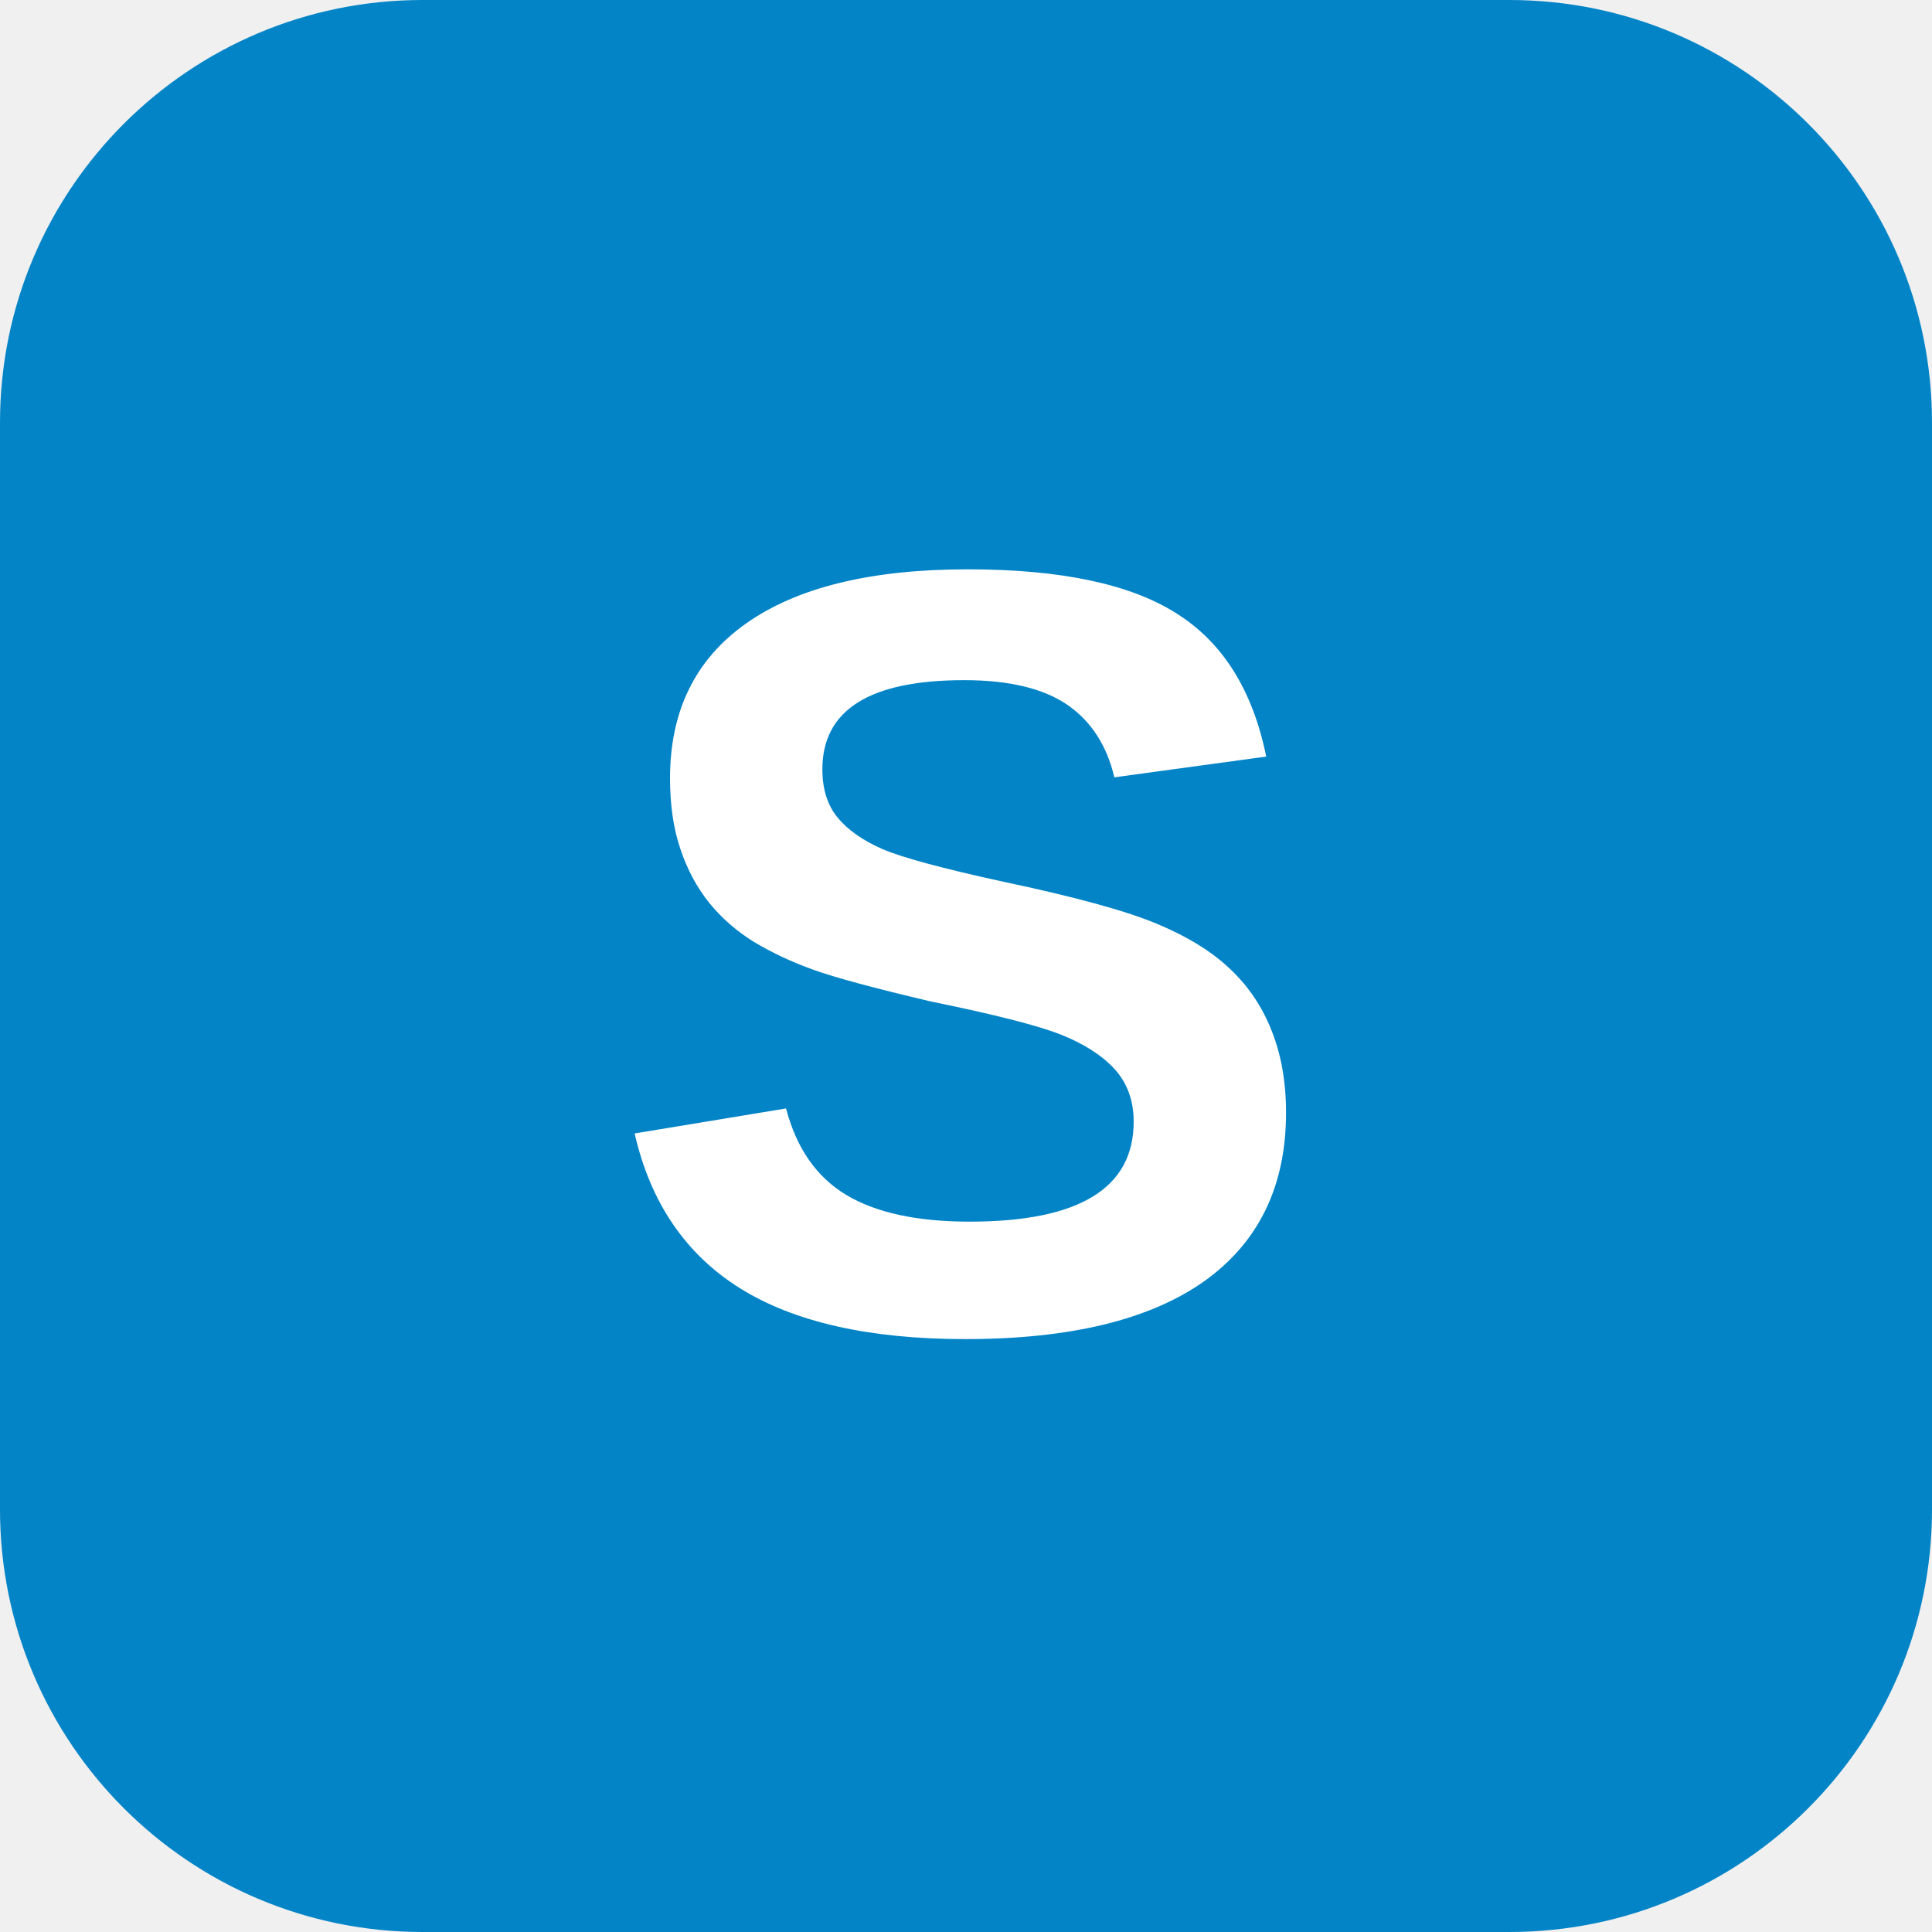
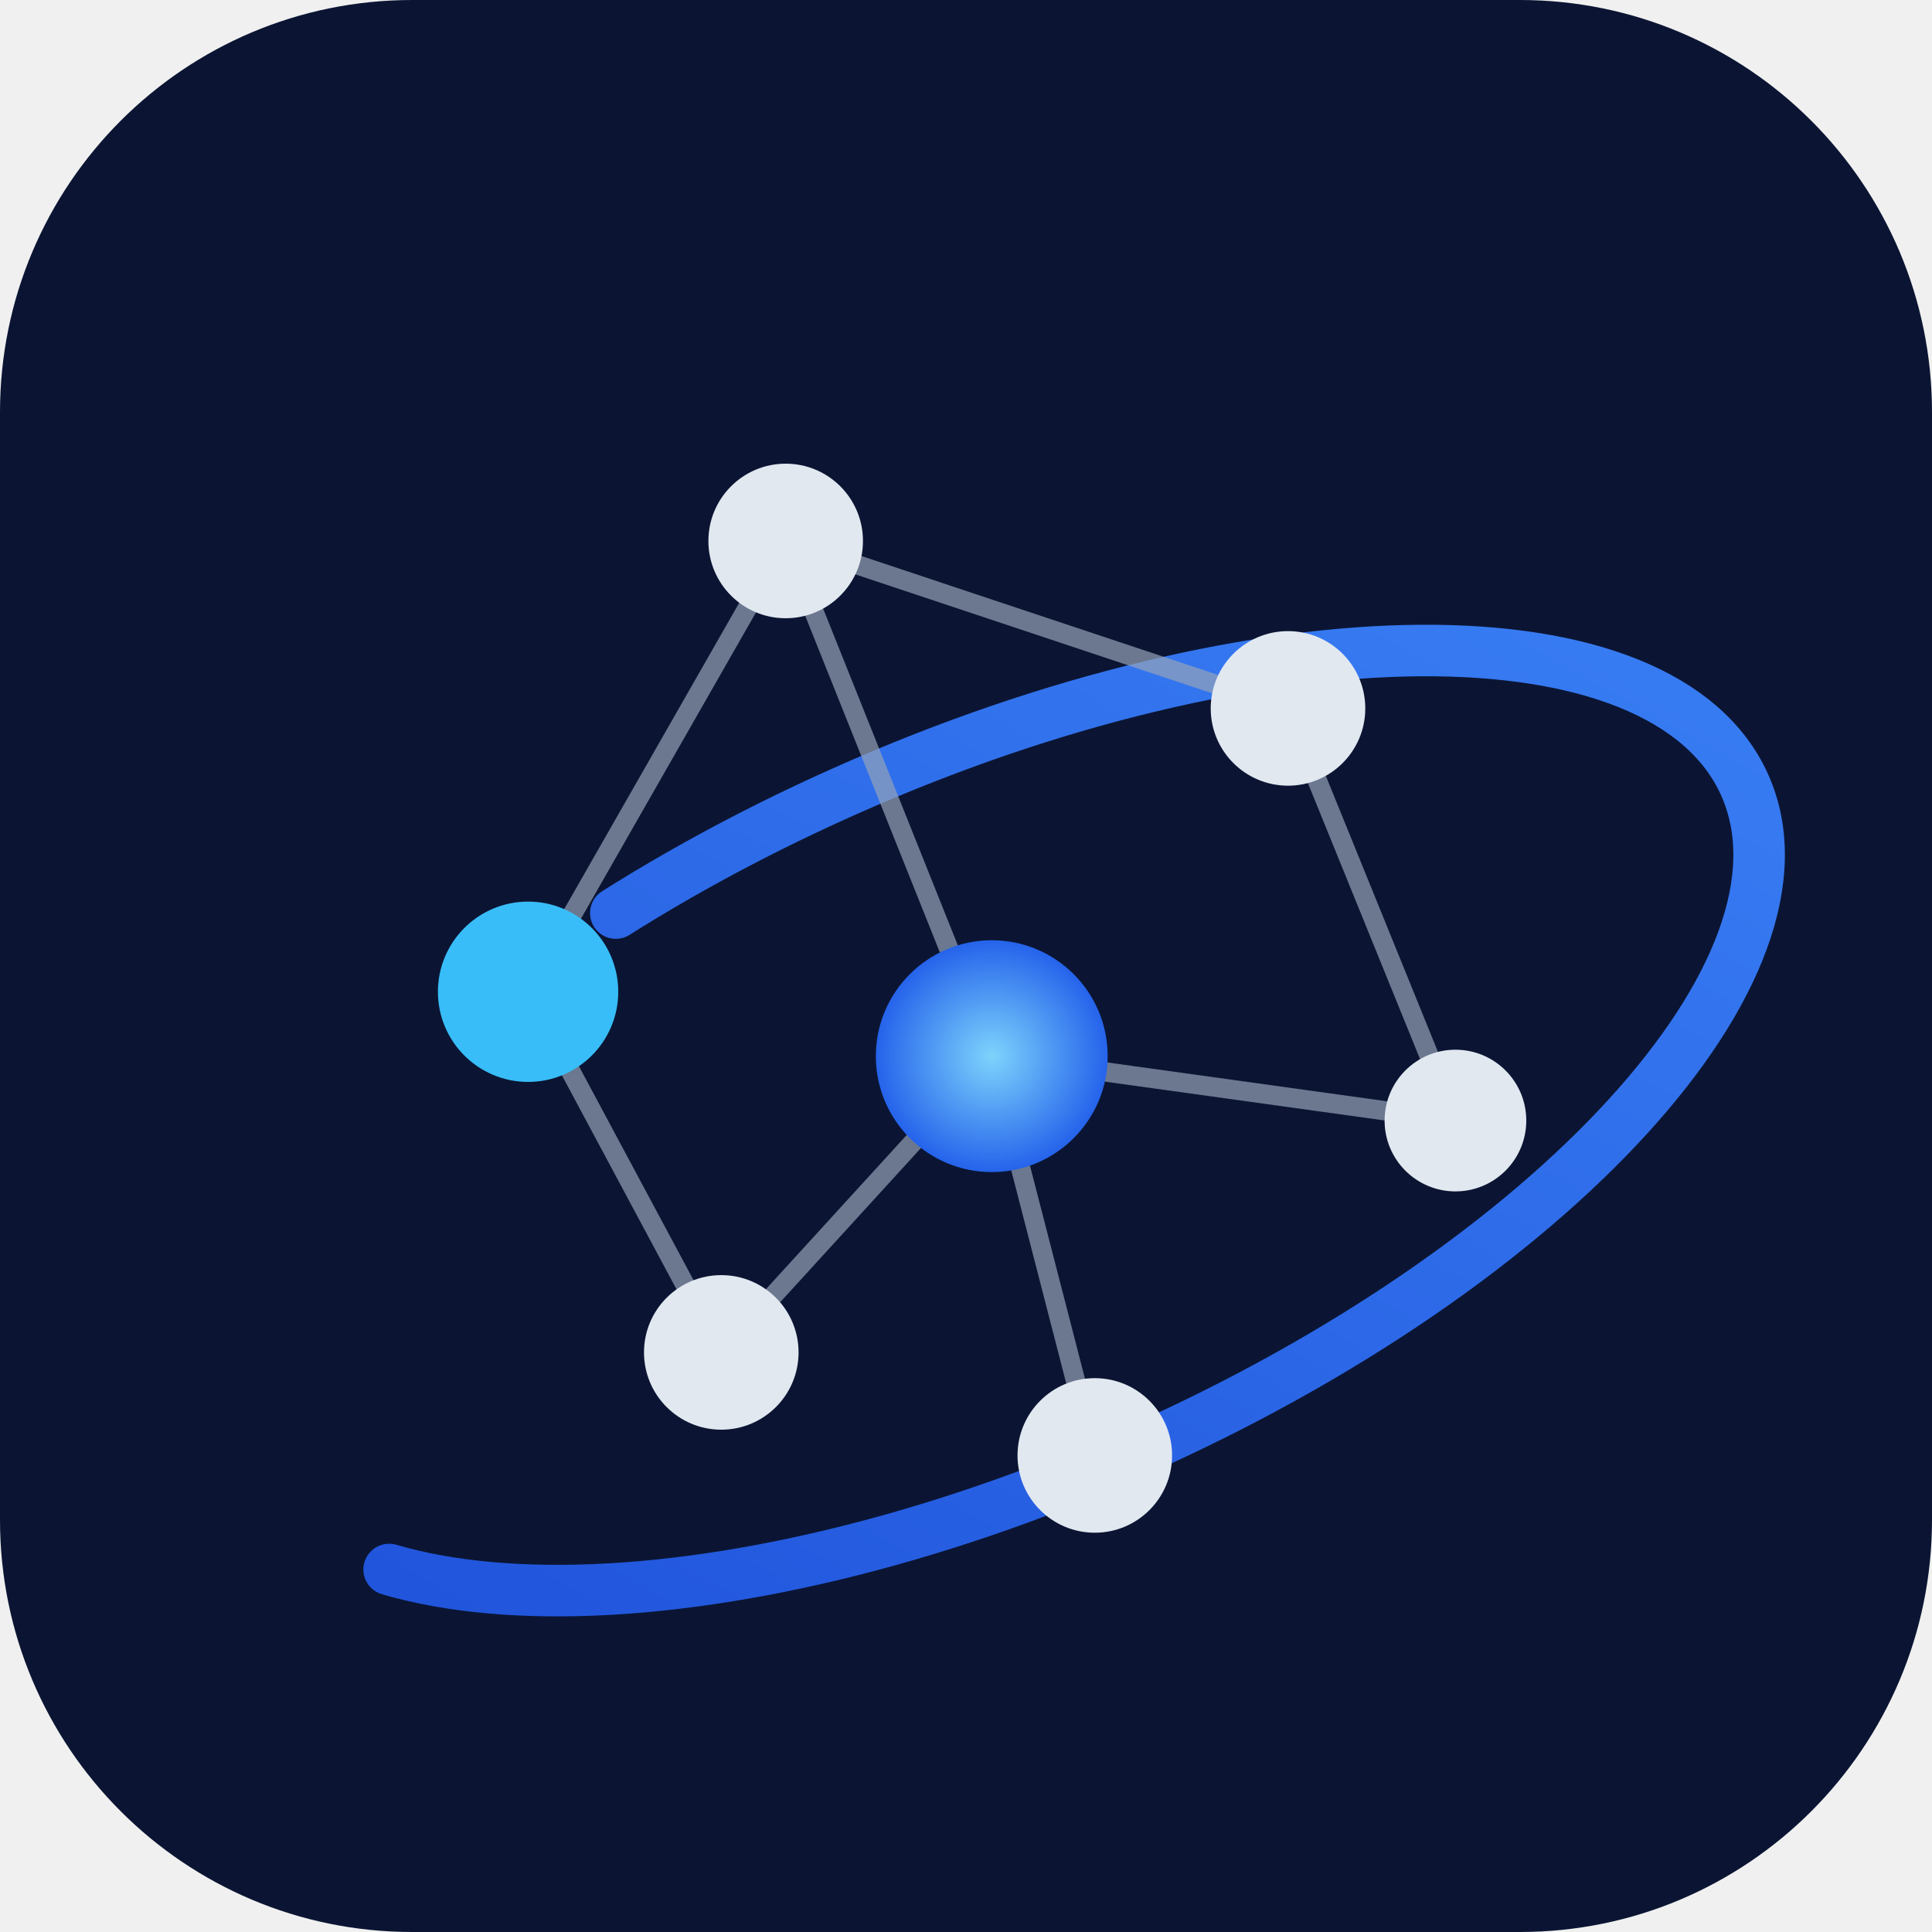
- <svg xmlns="http://www.w3.org/2000/svg" viewBox="0 0 64 64">
-   <rect width="64" height="64" rx="14" fill="#0284c7" />
-   <text x="32" y="44" font-family="Arial, Helvetica, sans-serif" font-size="36" font-weight="800" fill="#ffffff" text-anchor="middle">S</text>
+ <svg xmlns="http://www.w3.org/2000/svg" width="64" height="64" viewBox="0 0 300 300" fill="none">
+   <defs>
+     <linearGradient id="fv-orbit" x1="30" y1="250" x2="270" y2="70" gradientUnits="userSpaceOnUse">
+       <stop stop-color="#1D4ED8" />
+       <stop offset="1" stop-color="#3B82F6" />
+     </linearGradient>
+     <radialGradient id="fv-core" cx="0.5" cy="0.5" r="0.5">
+       <stop stop-color="#7DD3FC" />
+       <stop offset="1" stop-color="#2563EB" />
+     </radialGradient>
+   </defs>
+   <rect width="300" height="300" rx="64" fill="#0B1533" />
+   <g transform="translate(4 14)">
+     <ellipse cx="150" cy="160" rx="128" ry="56" transform="rotate(-24 150 160)" stroke="url(#fv-orbit)" stroke-width="8" fill="none" stroke-linecap="round" stroke-dasharray="330 140" stroke-dashoffset="60" />
+     <g stroke="#94A3B8" stroke-width="3" opacity="0.7">
+       <line x1="118" y1="70" x2="196" y2="96" />
+       <line x1="118" y1="70" x2="78" y2="140" />
+       <line x1="150" y1="150" x2="118" y2="70" />
+       <line x1="196" y1="96" x2="222" y2="160" />
+       <line x1="78" y1="140" x2="108" y2="196" />
+       <line x1="150" y1="150" x2="222" y2="160" />
+       <line x1="150" y1="150" x2="108" y2="196" />
+       <line x1="150" y1="150" x2="166" y2="212" />
+     </g>
+     <circle cx="118" cy="70" r="12" fill="#E2E8F0" />
+     <circle cx="196" cy="96" r="12" fill="#E2E8F0" />
+     <circle cx="78" cy="140" r="14" fill="#38BDF8" />
+     <circle cx="222" cy="160" r="11" fill="#E2E8F0" />
+     <circle cx="108" cy="196" r="12" fill="#E2E8F0" />
+     <circle cx="166" cy="212" r="12" fill="#E2E8F0" />
+     <circle cx="150" cy="150" r="18" fill="url(#fv-core)" />
+   </g>
</svg>
